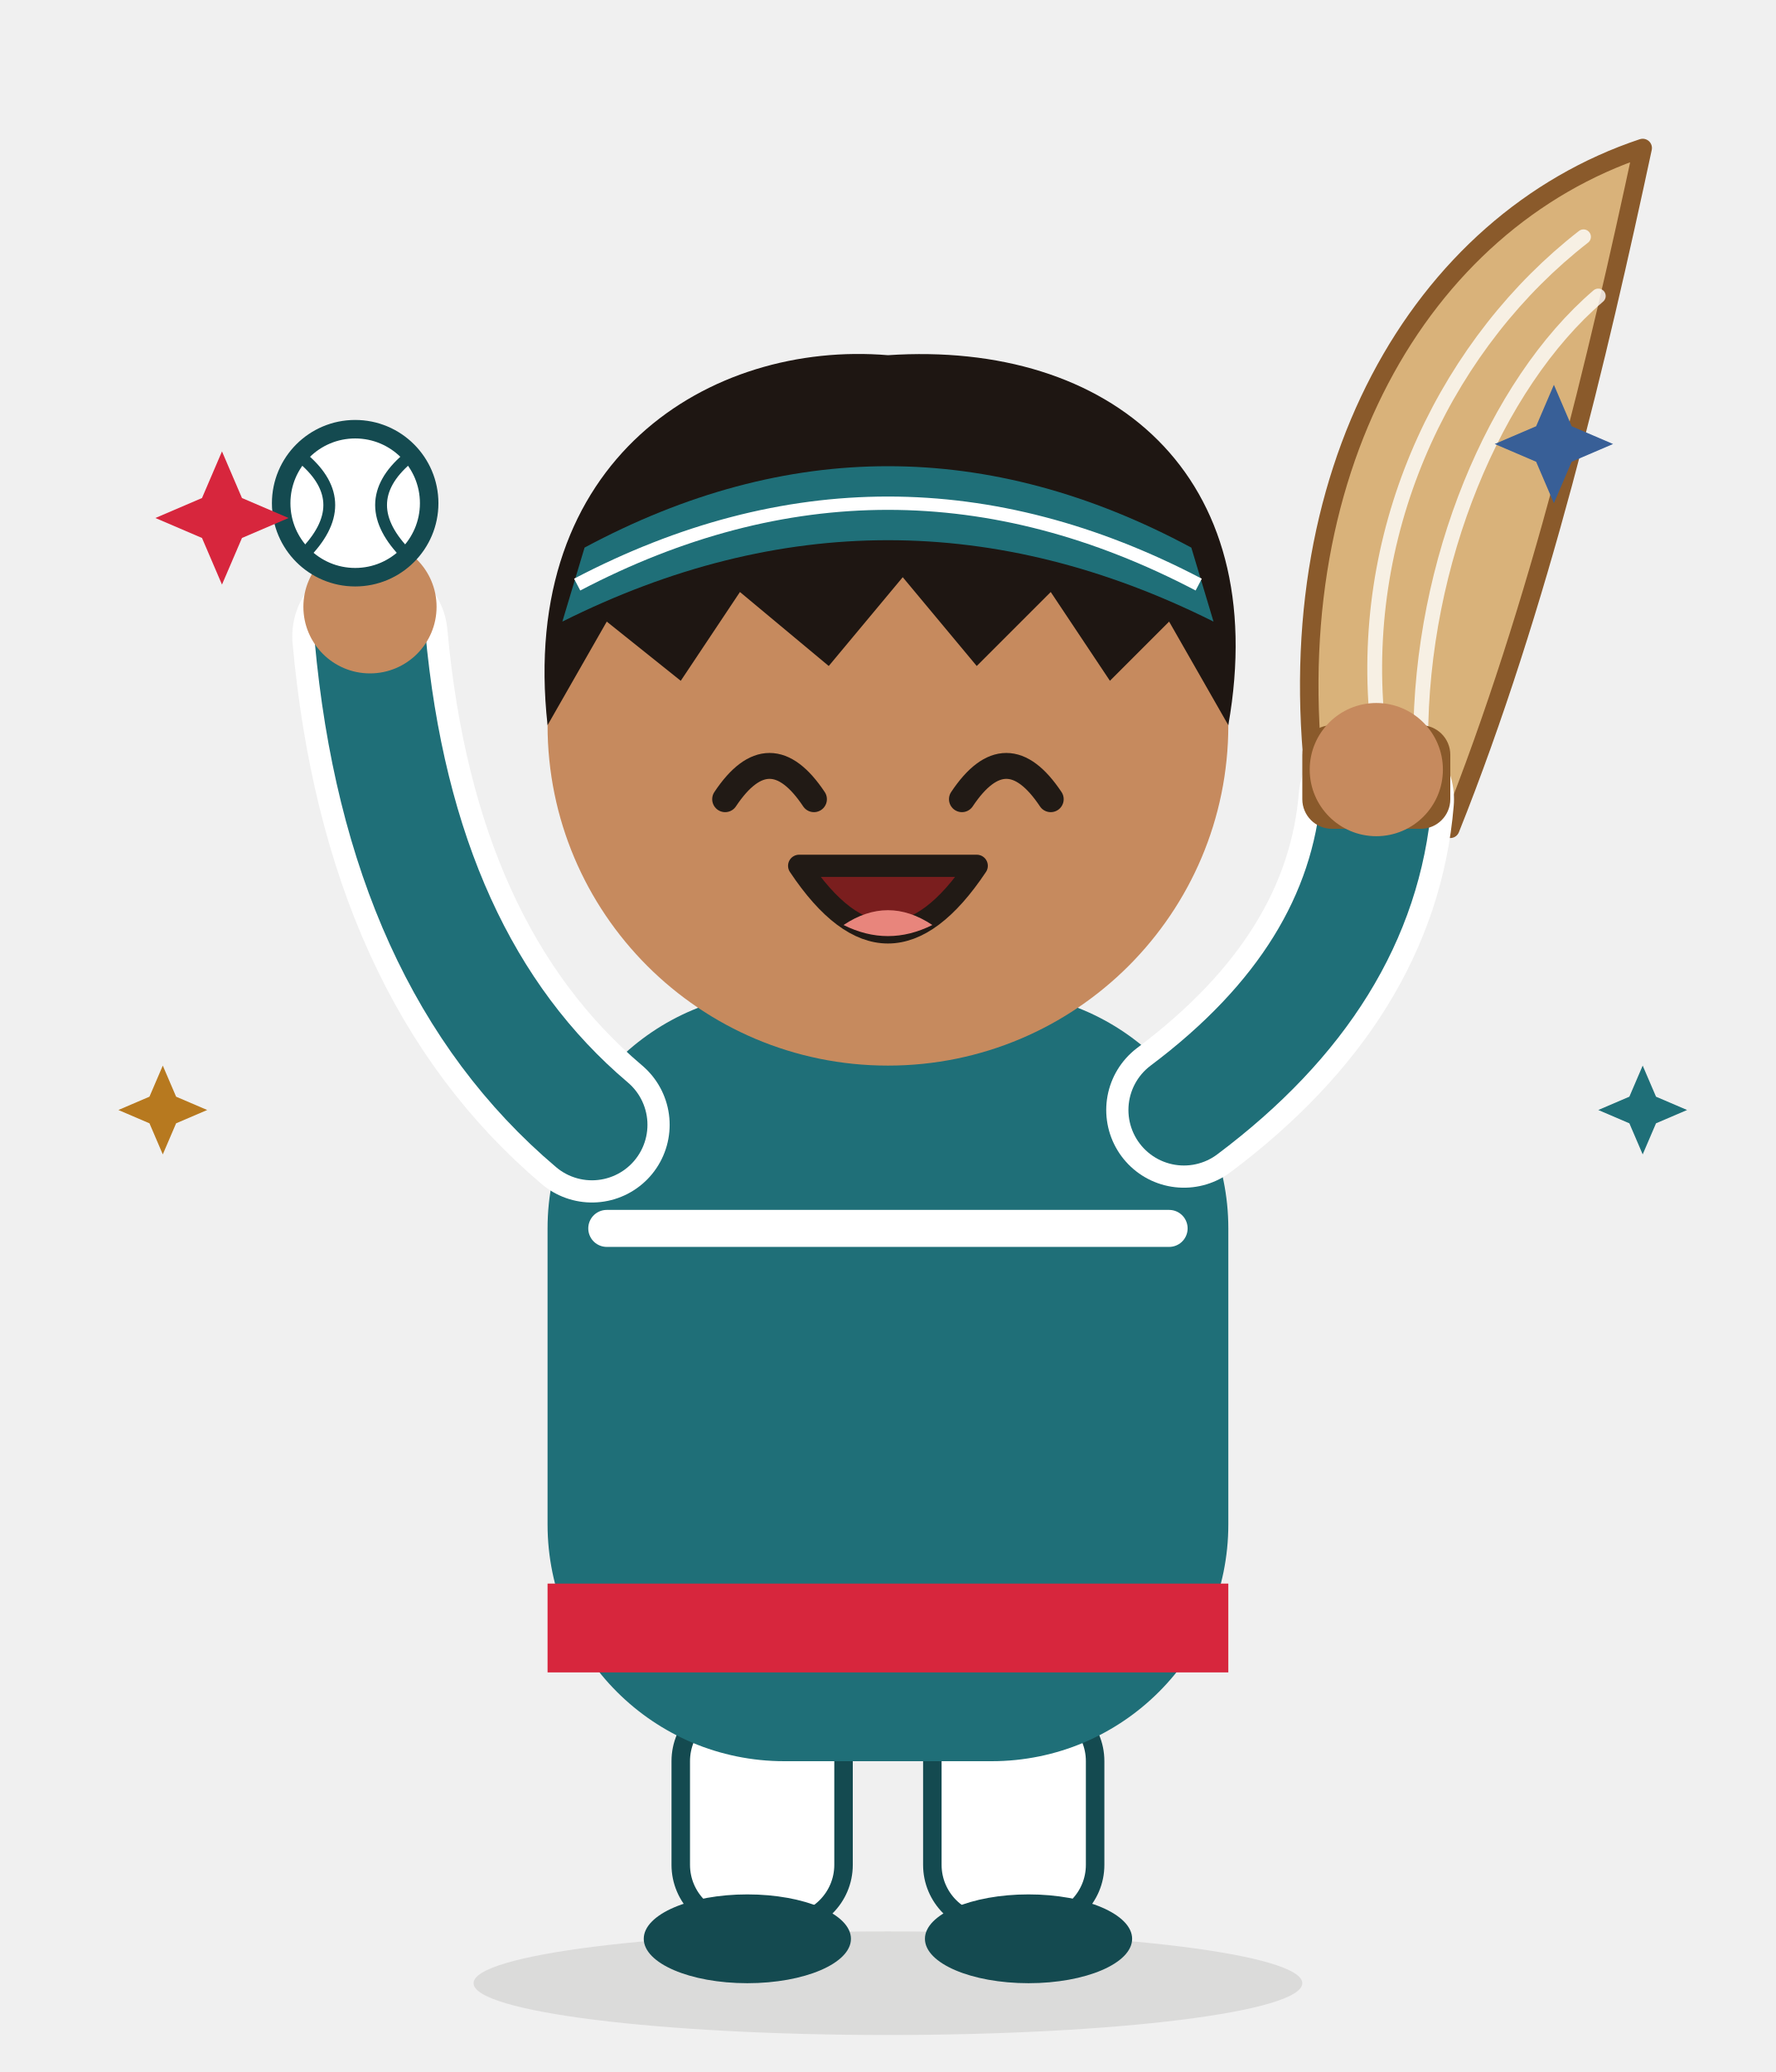
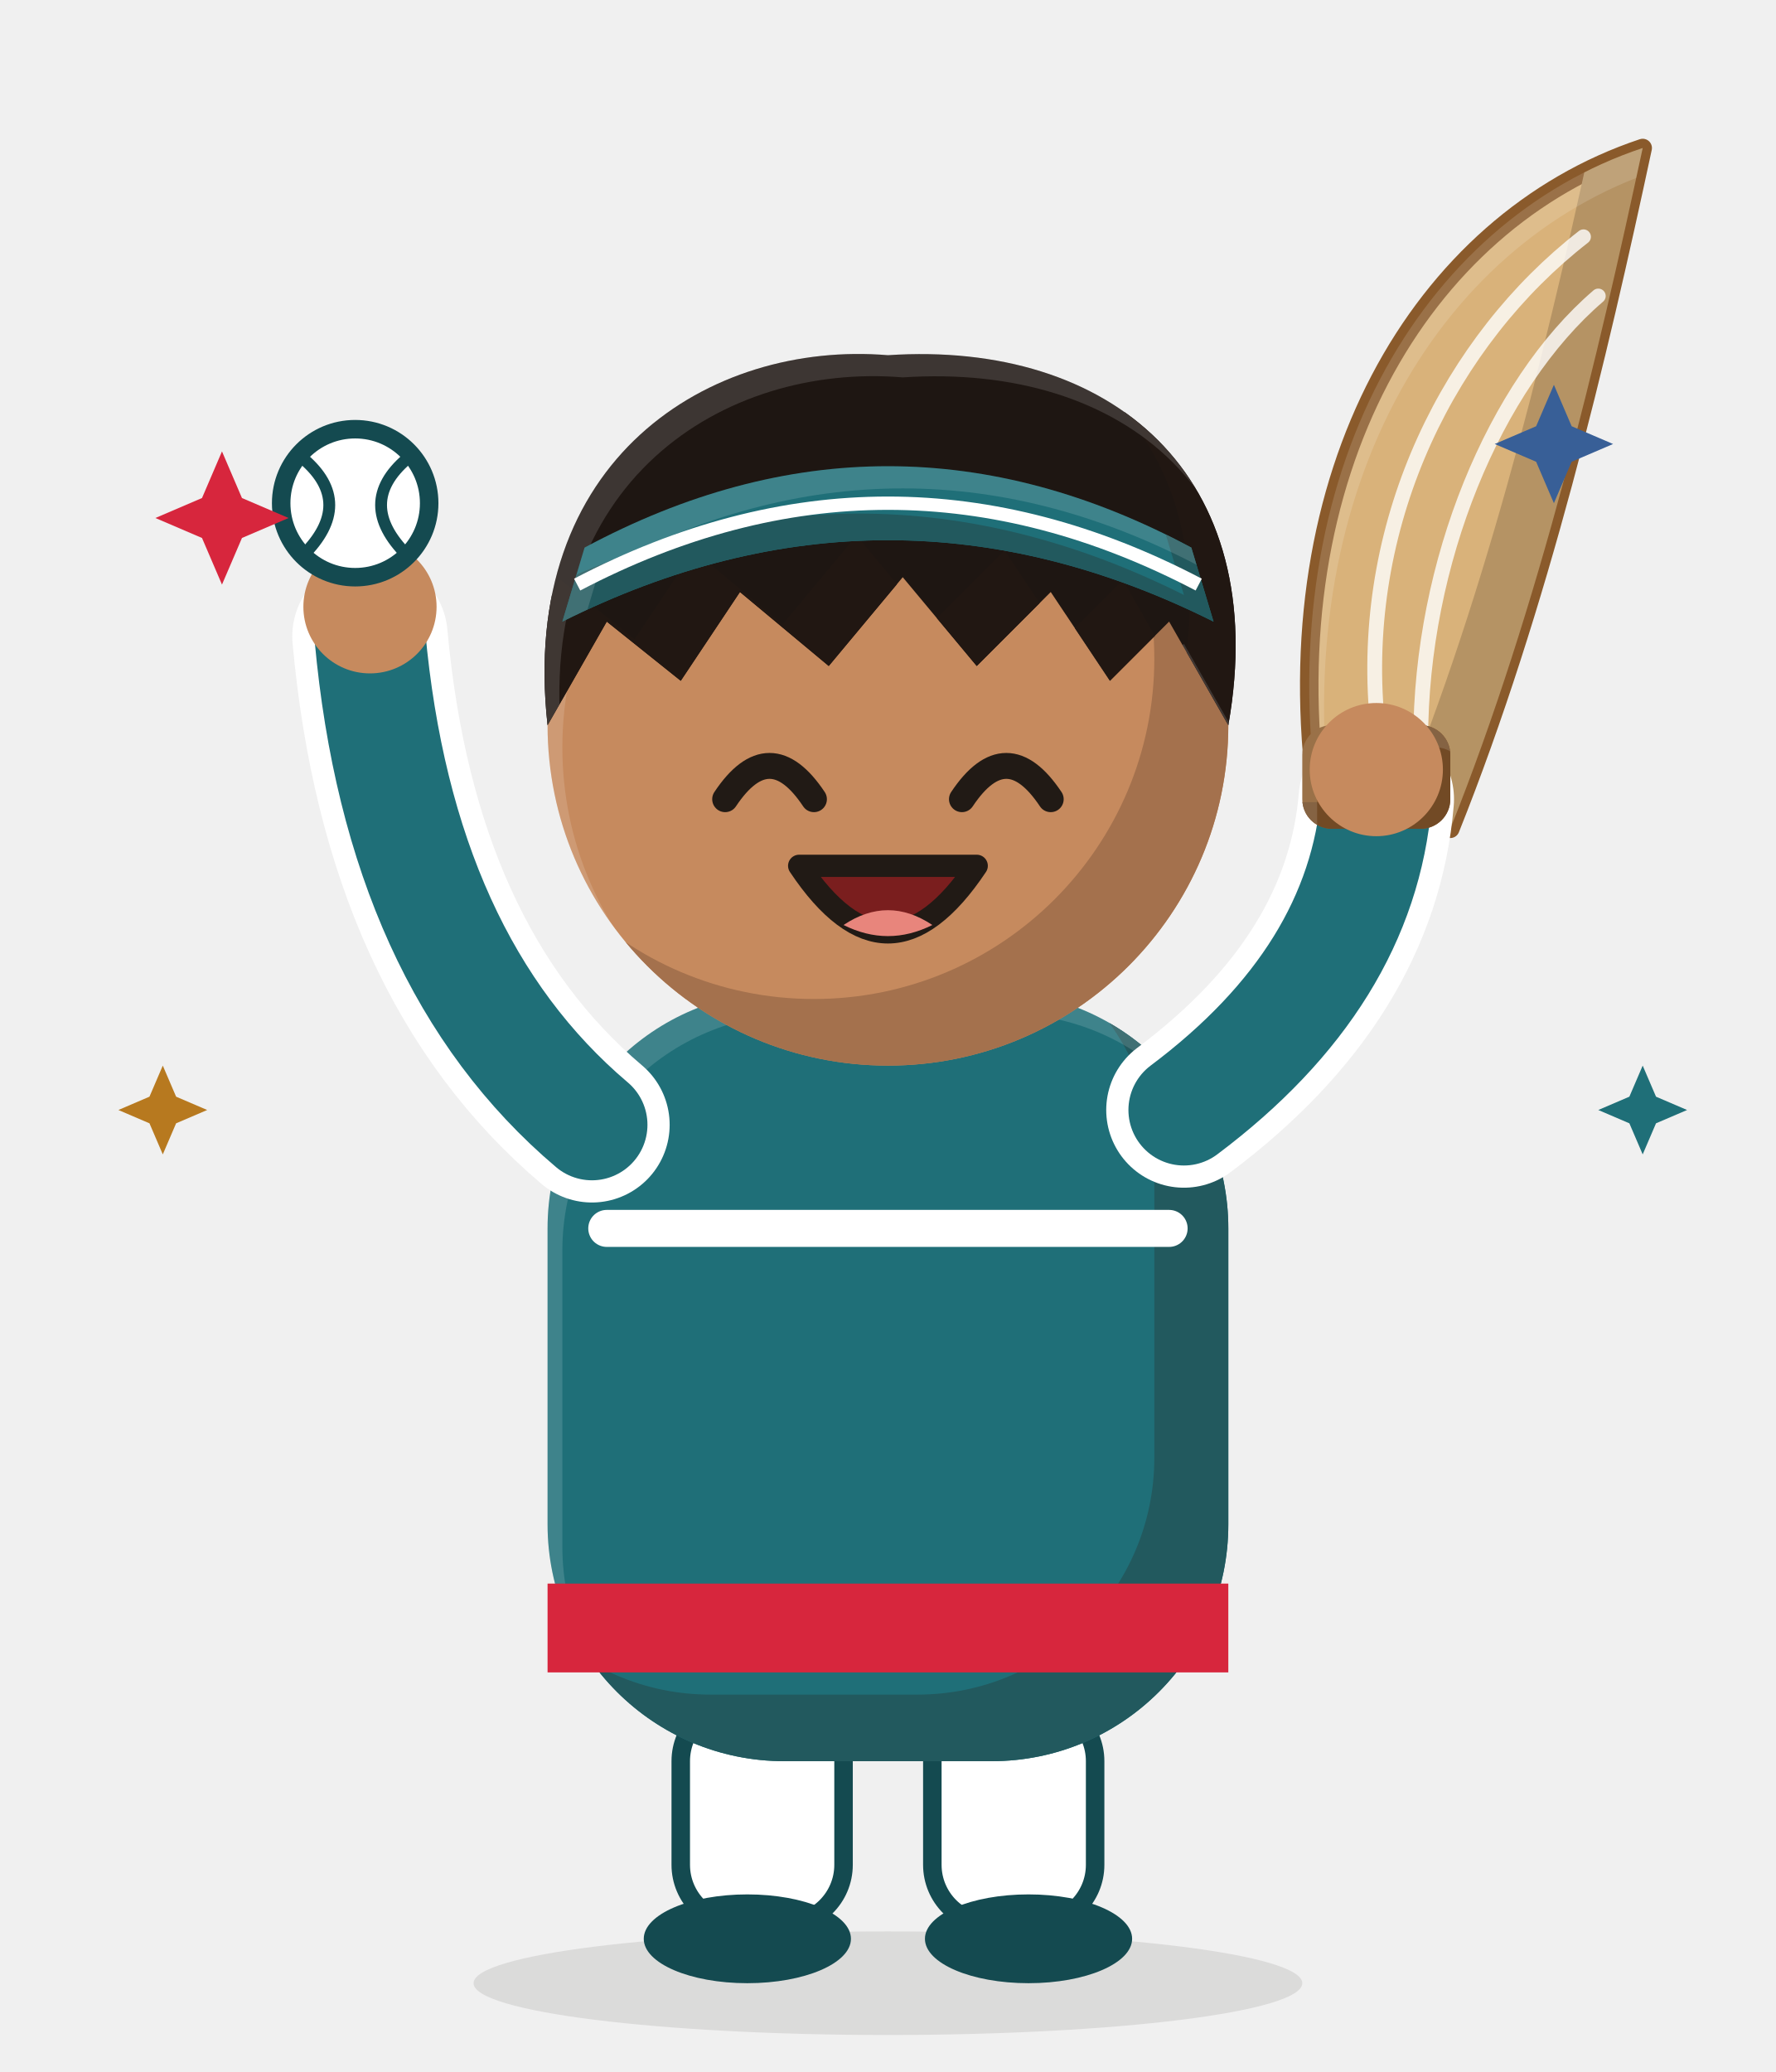
<svg xmlns="http://www.w3.org/2000/svg" viewBox="0 0 240 280" role="img" aria-label="Unai celebrando" width="240" height="280">
  <g data-motion="JumpShadow" data-pivot="120 268">
    <ellipse cx="120" cy="268" rx="56" ry="7" fill="#211A15" opacity="0.1" />
  </g>
  <g data-motion="Jump" data-pivot="120 264">
    <rect x="92" y="230" width="22" height="30" rx="8" fill="#FFFFFF" stroke="#144A50" stroke-width="2.5" />
    <rect x="126" y="230" width="22" height="30" rx="8" fill="#FFFFFF" stroke="#144A50" stroke-width="2.5" />
    <ellipse cx="101" cy="262" rx="14" ry="6" fill="#144A50" />
    <ellipse cx="139" cy="262" rx="14" ry="6" fill="#144A50" />
    <g>
      <rect x="74" y="134" width="92" height="104" rx="32" fill="#1F6F78" />
+       <g data-depth-generated="">
+         <clipPath id="unai-bien-6">
+           <path d="M106,134 h28 a32,32 0 0,1 32,32 v40 a32,32 0 0,1 -32,32 h-28 a32,32 0 0,1 -32,-32 v-40 a32,32 0 0,1 32,-32 Z" />
+         </clipPath>
+         <g clip-path="url(#unai-bien-6)">
+           <path d="M2 62 H238 V310 H2 Z M96 125 h28 a32 32 0 0 1 32 32 v40 a32 32 0 0 1 -32 32 h-28 a32 32 0 0 1 -32 -32 v-40 a32 32 0 0 1 32 -32 Z" fill-rule="evenodd" fill="#22595E" />
+           <path d="M2 62 H238 V310 H2 Z M108 137 h28 a32 32 0 0 1 32 32 v40 a32 32 0 0 1 -32 32 h-28 a32 32 0 0 1 -32 -32 v-40 a32 32 0 0 1 32 -32 Z" fill-rule="evenodd" fill="#FFFFFF" opacity="0.14" />
+         </g>
+       </g>
      <rect x="74" y="214" width="92" height="12" fill="#D7263D" />
      <path d="M82 166 L158 166" stroke="#FFFFFF" stroke-width="5" stroke-linecap="round" />
      <path d="M178 108 C172 64 192 30 222 20 C216 48 208 82 196 112 Z" fill="#D9B27A" stroke="#8A5A2B" stroke-width="2.5" stroke-linejoin="round" />
+       <g data-depth-generated="">
+         <clipPath id="unai-bien-5">
+           <path d="M178 108 C172 64 192 30 222 20 C216 48 208 82 196 112 Z" />
+         </clipPath>
+         <g clip-path="url(#unai-bien-5)">
+           <path d="M132 -20 H262 V152 H132 Z M172 102.6 C166 58.6 186 24.6 216 14.6 C210 42.6 202 76.6 190 106.6 Z" fill-rule="evenodd" fill="#B59364" />
+           <path d="M132 -20 H262 V152 H132 Z M180 111 C174 67 194 33 224 23 C218 51 210 85 198 115 Z" fill-rule="evenodd" fill="#FFFFFF" opacity="0.14" />
+         </g>
+       </g>
      <path d="M186 96 C184 70 196 46 214 32 M192 100 C192 76 202 52 216 40" fill="none" stroke="#FFFFFF" stroke-width="2" stroke-linecap="round" opacity="0.8" />
      <path d="M160 150 Q184 132 186 108" fill="none" stroke="#FFFFFF" stroke-width="21" stroke-linecap="round" />
      <path d="M160 150 Q184 132 186 108" fill="none" stroke="#1F6F78" stroke-width="15" stroke-linecap="round" />
      <rect x="176" y="98" width="20" height="14" rx="4" fill="#8A5A2B" />
+       <g data-depth-generated="">
+         <clipPath id="unai-bien-4">
+           <path d="M180,98 h12 a4,4 0 0,1 4,4 v6 a4,4 0 0,1 -4,4 h-12 a4,4 0 0,1 -4,-4 v-6 a4,4 0 0,1 4,-4 Z" />
+         </clipPath>
+         <g clip-path="url(#unai-bien-4)">
+           <path d="M132 54 H240 V156 H132 Z M176 94.4 h12 a4 4 0 0 1 4 4 v6 a4 4 0 0 1 -4 4 h-12 a4 4 0 0 1 -4 -4 v-6 a4 4 0 0 1 4 -4 Z" fill-rule="evenodd" fill="#724A25" />
+           <path d="M132 54 H240 V156 H132 Z M182 101 h12 a4 4 0 0 1 4 4 v6 a4 4 0 0 1 -4 4 h-12 a4 4 0 0 1 -4 -4 v-6 a4 4 0 0 1 4 -4 Z" fill-rule="evenodd" fill="#FFFFFF" opacity="0.14" />
+         </g>
+       </g>
      <circle cx="186" cy="104" r="9" fill="#C68A5E" />
      <g>
        <circle cx="120" cy="98" r="46" fill="#C68A5E" />
+         <g data-depth-generated="">
+           <clipPath id="unai-bien-3">
+             <path d="M74,98 a46,46 0 1,0 92,0 a46,46 0 1,0 -92,0 Z" />
+           </clipPath>
+           <g clip-path="url(#unai-bien-3)">
+             <path d="M-12 12 H252 V184 H-12 Z M64 89 a46 46 0 1 0 92 0 a46 46 0 1 0 -92 0 Z" fill-rule="evenodd" fill="#A4714D" />
+             <path d="M-12 12 H252 V184 H-12 Z M76 101 a46 46 0 1 0 92 0 a46 46 0 1 0 -92 0 Z" fill-rule="evenodd" fill="#FFFFFF" opacity="0.14" />
+           </g>
+         </g>
        <path d="M74 98 C70 62 96 46 120 48 C150 46 172 64 166 98 L158 84 L150 92 L142 80 L132 90 L122 78 L112 90 L100 80 L92 92 L82 84 Z" fill="#1E1612" />
+         <g data-depth-generated="">
+           <clipPath id="unai-bien-2">
+             <path d="M74 98 C70 62 96 46 120 48 C150 46 172 64 166 98 L158 84 L150 92 L142 80 L132 90 L122 78 L112 90 L100 80 L92 92 L82 84 Z" />
+           </clipPath>
+           <g clip-path="url(#unai-bien-2)">
+             <path d="M30 6 H212 V138 H30 Z M67.76 92.38 C63.76 56.38 89.76 40.38 113.76 42.38 C143.76 40.38 165.76 58.38 159.76 92.38 L151.76 78.38 L143.76 86.38 L135.76 74.38 L125.76 84.38 L115.76 72.38 L105.76 84.38 L93.76 74.38 L85.76 86.38 L75.76 78.38 Z" fill-rule="evenodd" fill="#211712" />
+             <path d="M30 6 H212 V138 H30 Z M76 101 C72 65 98 49 122 51 C152 49 174 67 168 101 L160 87 L152 95 L144 83 L134 93 L124 81 L114 93 L102 83 L94 95 L84 87 Z" fill-rule="evenodd" fill="#FFFFFF" opacity="0.14" />
+           </g>
+         </g>
        <path d="M79 74 Q120 52 161 74 L164 84 Q120 62 76 84 Z" fill="#1F6F78" />
+         <g data-depth-generated="">
+           <clipPath id="unai-bien-1">
+             <path d="M79 74 Q120 52 161 74 L164 84 Q120 62 76 84 Z" />
+           </clipPath>
+           <g clip-path="url(#unai-bien-1)">
+             <path d="M36 12 H204 V124 H36 Z M75 70.4 Q116 48.4 157 70.4 L160 80.4 Q116 58.4 72 80.4 Z" fill-rule="evenodd" fill="#22595E" />
+             <path d="M36 12 H204 V124 H36 Z M81 77 Q122 55 163 77 L166 87 Q122 65 78 87 Z" fill-rule="evenodd" fill="#FFFFFF" opacity="0.14" />
+           </g>
+         </g>
        <path d="M78 79 Q120 57 162 79" fill="none" stroke="#FFFFFF" stroke-width="1.8" />
        <path d="M98 108 Q104 99 110 108 M130 108 Q136 99 142 108" fill="none" stroke="#211A15" stroke-width="3.5" stroke-linecap="round" />
        <path d="M108 117 Q120 135 132 117 Z" fill="#7A1E1E" stroke="#211A15" stroke-width="3" stroke-linejoin="round" />
        <path d="M114 125 Q120 121 126 125 Q120 128 114 125 Z" fill="#E8857C" />
      </g>
      <g data-motion="Wiggle" data-pivot="80 152">
        <path d="M80 152 Q54 130 50 86" fill="none" stroke="#FFFFFF" stroke-width="21" stroke-linecap="round" />
        <path d="M80 152 Q54 130 50 86" fill="none" stroke="#1F6F78" stroke-width="15" stroke-linecap="round" />
        <circle cx="50" cy="82" r="9" fill="#C68A5E" />
        <circle cx="48" cy="68" r="10" fill="#FFFFFF" stroke="#144A50" stroke-width="2.5" />
        <path d="M41 62 Q48 68 41 75 M55 62 Q48 68 55 75" fill="none" stroke="#144A50" stroke-width="1.6" />
      </g>
    </g>
  </g>
  <g data-motion="Twinkle" data-pivot="30 70">
    <path d="M30 61 L32.7 67.3 L39 70 L32.7 72.7 L30 79 L27.3 72.7 L21 70 L27.3 67.3 Z" fill="#D7263D" />
  </g>
  <g data-motion="TwinkleLate" data-pivot="210 60">
    <path d="M210 52 L212.4 57.6 L218 60 L212.4 62.4 L210 68 L207.6 62.4 L202 60 L207.6 57.6 Z" fill="#385F97" />
  </g>
  <g data-motion="TwinkleLate" data-pivot="22 150">
    <path d="M22 144 L23.8 148.2 L28 150 L23.8 151.8 L22 156 L20.2 151.8 L16 150 L20.2 148.2 Z" fill="#B7791F" />
  </g>
  <g data-motion="Twinkle" data-pivot="222 150">
    <path d="M222 144 L223.8 148.2 L228 150 L223.8 151.8 L222 156 L220.2 151.8 L216 150 L220.2 148.2 Z" fill="#1F6F78" />
  </g>
</svg>
